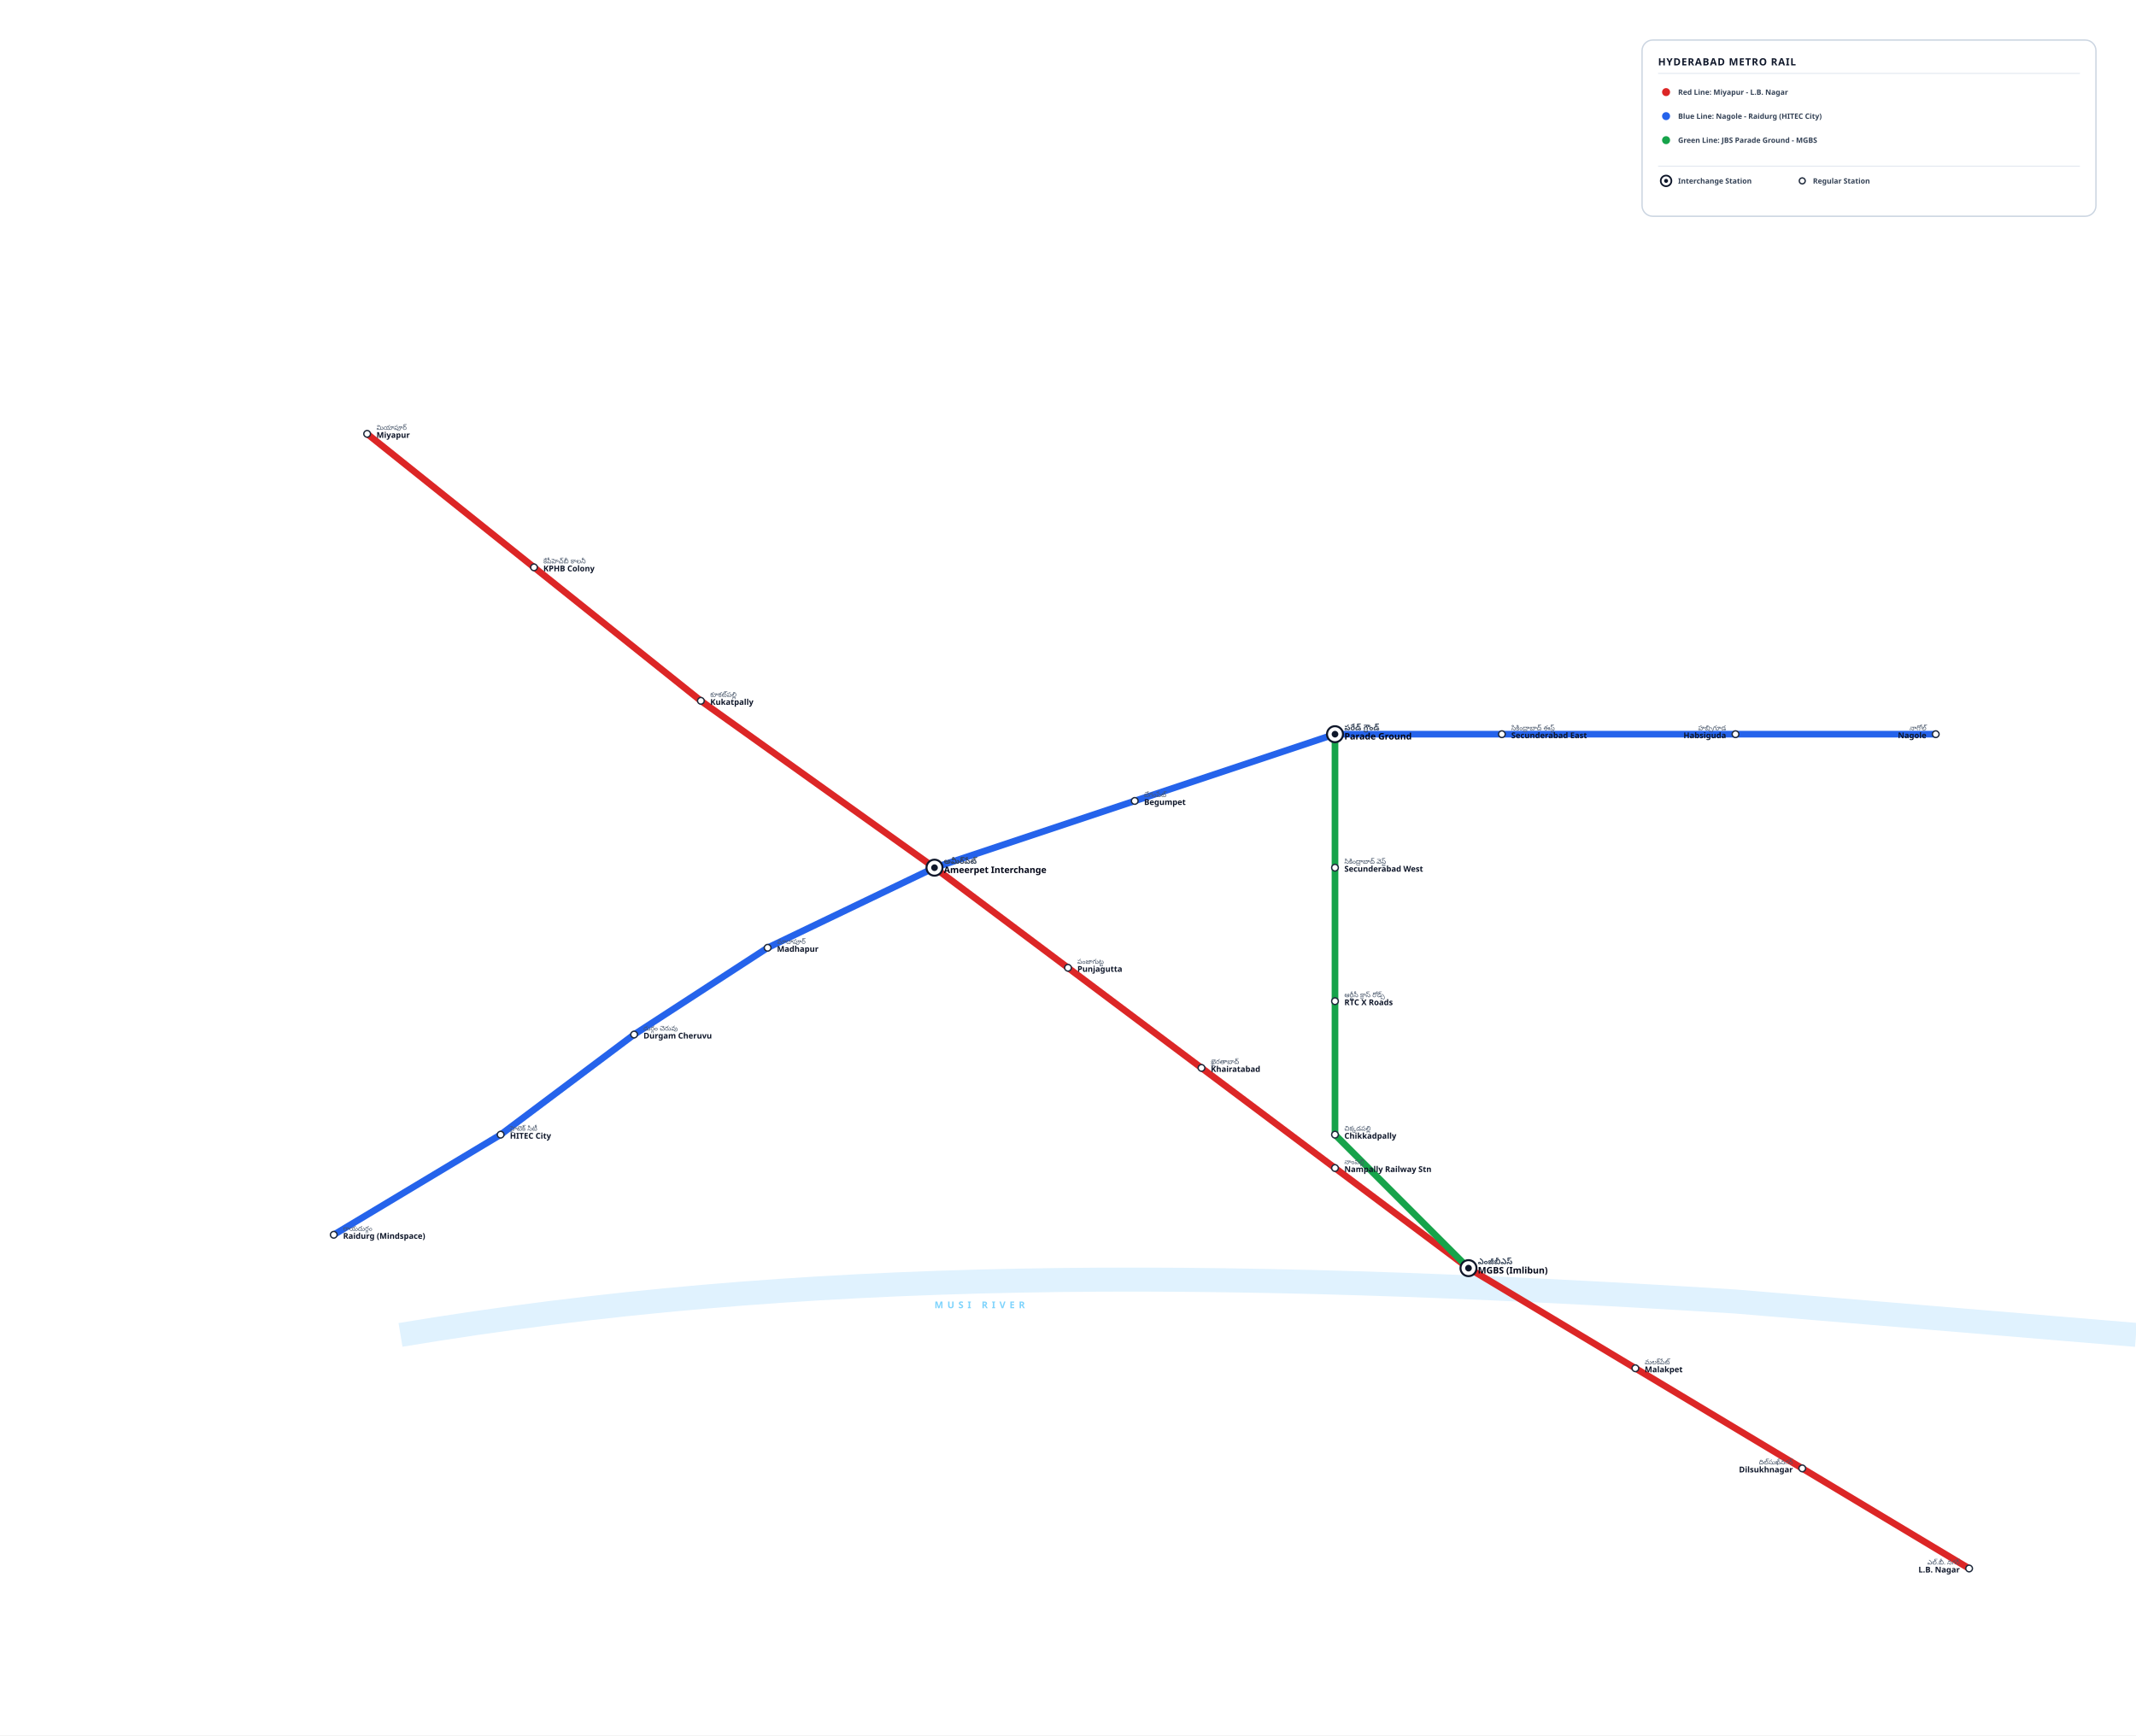
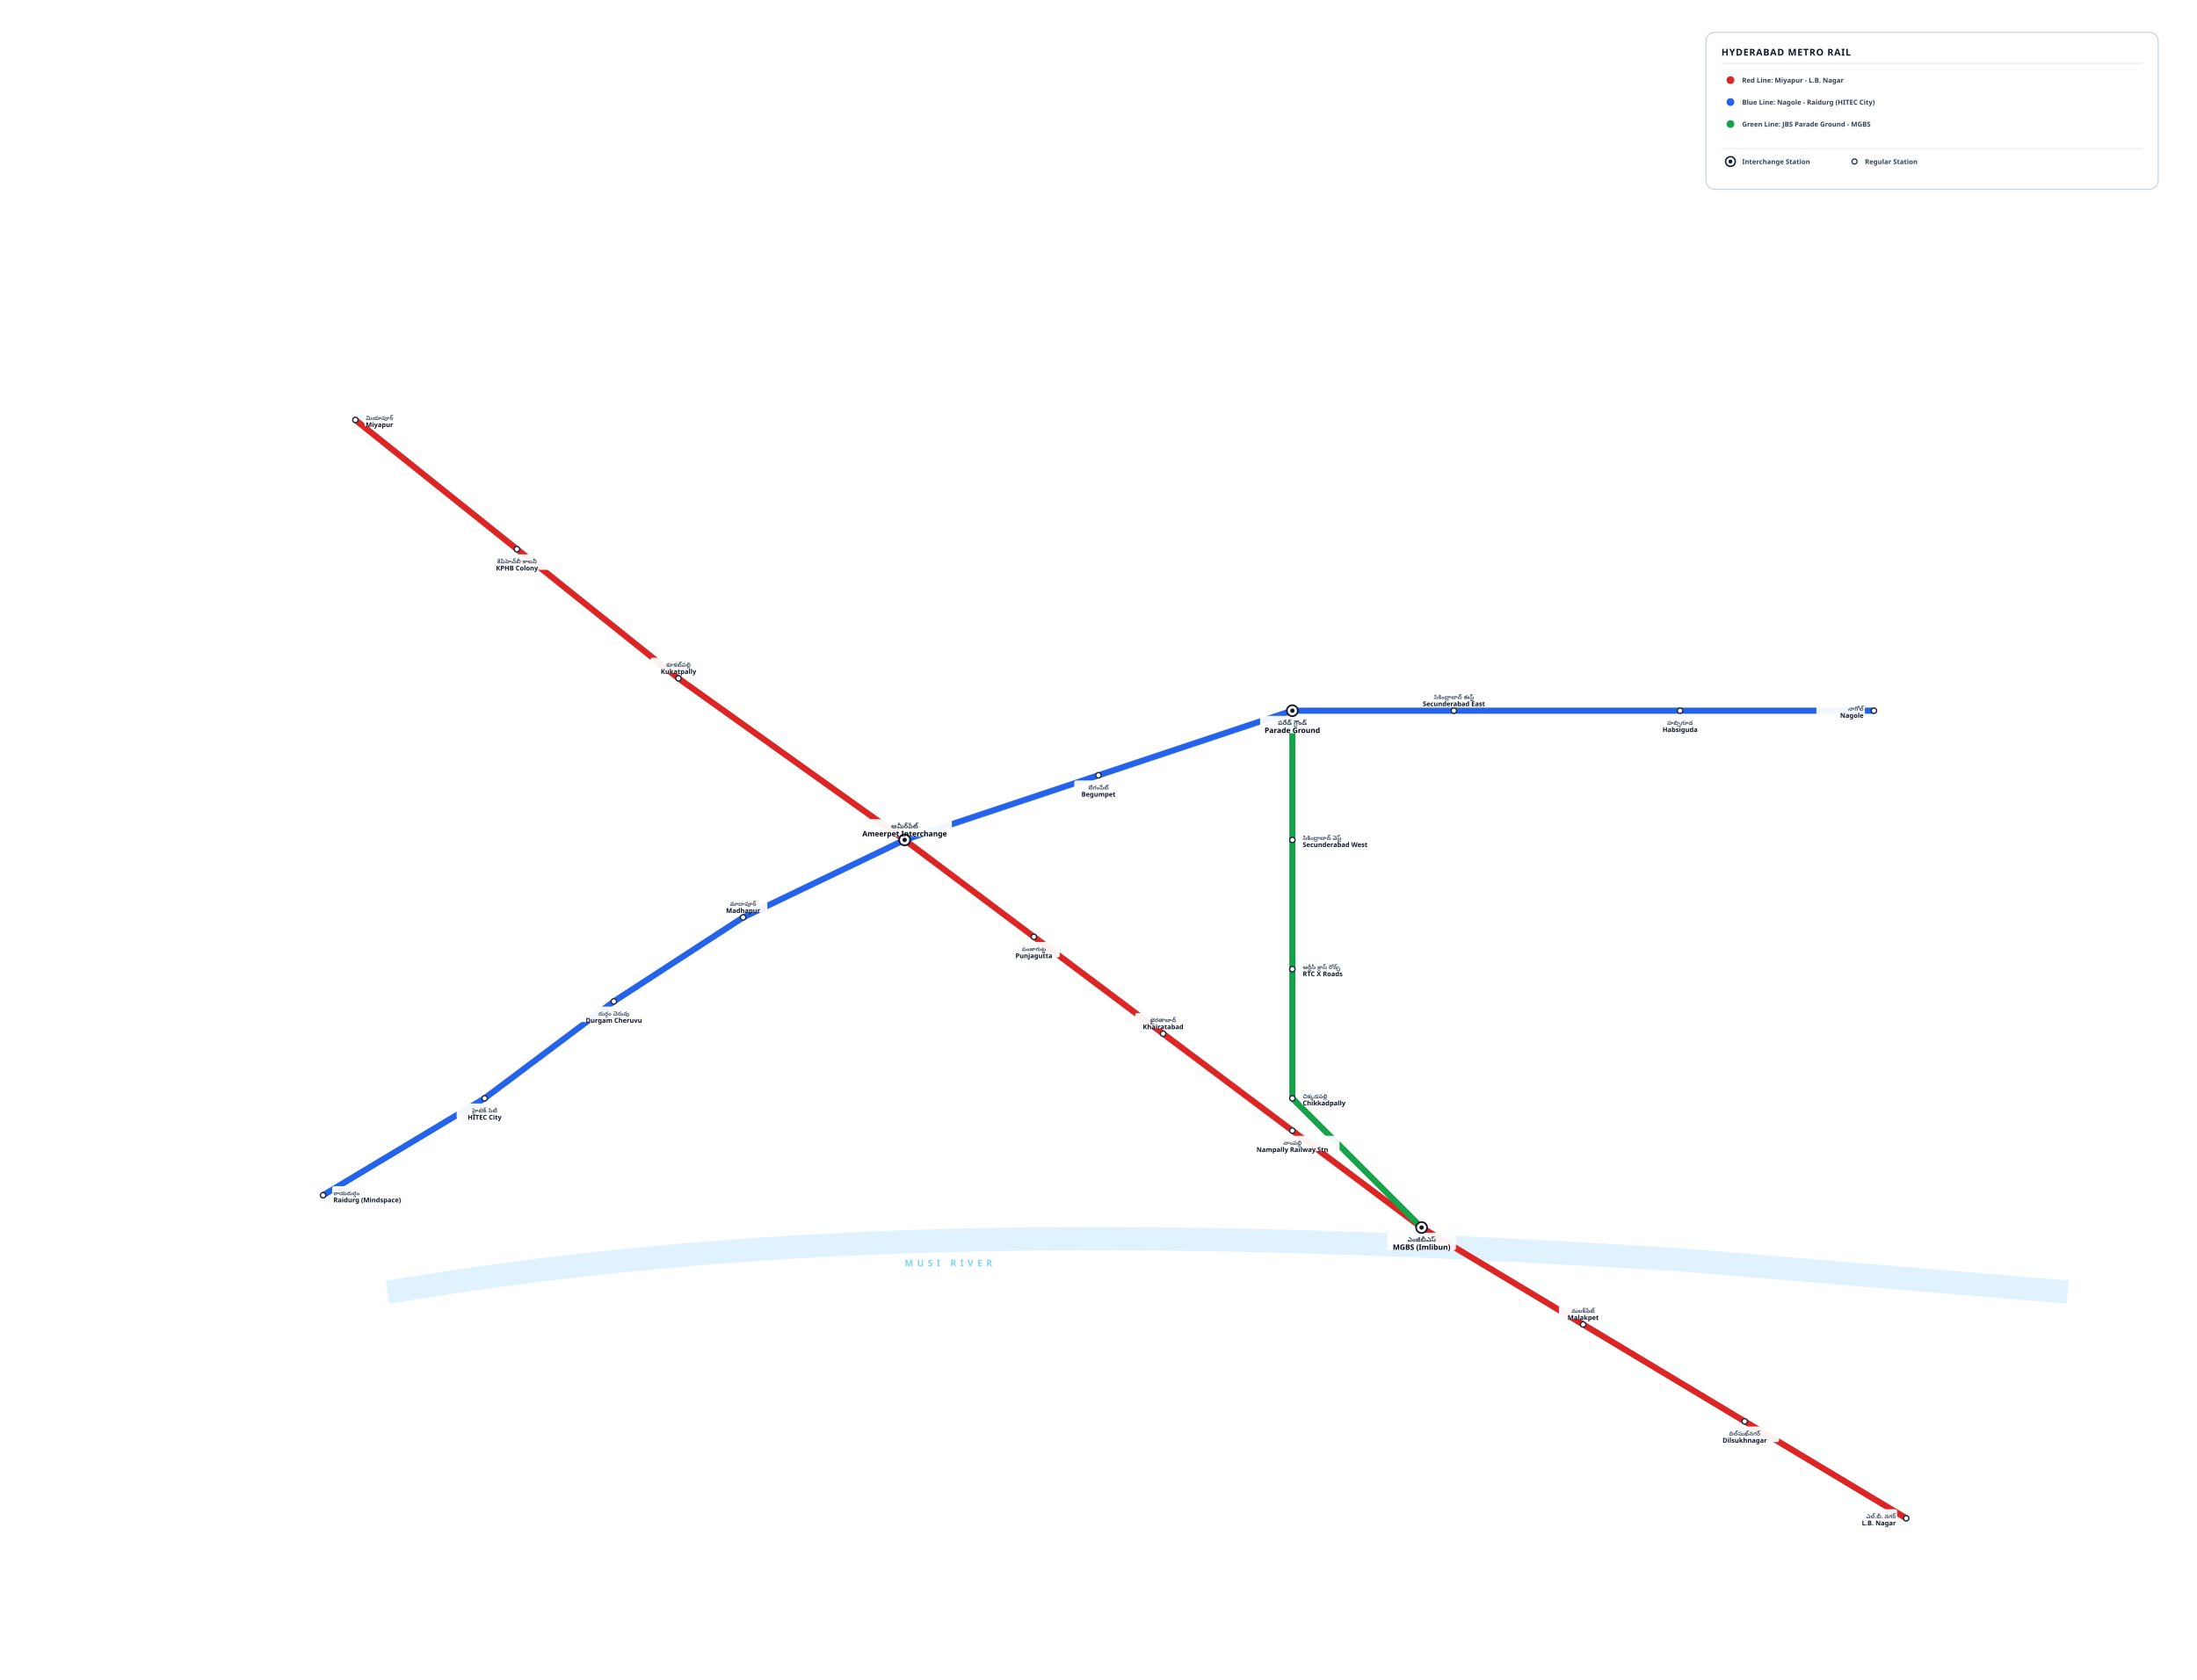
- <svg xmlns="http://www.w3.org/2000/svg" viewBox="0 0 3200 2600" width="100%" height="100%">
-   <rect width="3200" height="2600" fill="#FFFFFF" />
+ <svg xmlns="http://www.w3.org/2000/svg" viewBox="0 0 3400 2600" width="100%" height="100%">
+   <rect width="3400" height="2600" fill="#FFFFFF" />
  <path d="M 600 2000 C 1200 1900, 1800 1900, 2600 1950 L 3200 2000" fill="none" stroke="#E0F2FE" stroke-width="36" />
  <text x="1400" y="1960" font-family="sans-serif" font-size="14" font-weight="800" fill="#7DD3FC" letter-spacing="6">MUSI RIVER</text>
  <g stroke-linecap="round" stroke-linejoin="round">
-     <path d="M 550 650 L 800 850 L 1050 1050 L 1400 1300 L 1600 1450 L 1800 1600 L 2000 1750 L 2200 1900 L 2450 2050 L 2700 2200 L 2950 2350" fill="none" stroke="#DC2626" stroke-width="10" />
-     <path d="M 500 1850 L 750 1700 L 950 1550 L 1150 1420 L 1400 1300 L 1700 1200 L 2000 1100 L 2250 1100 L 2600 1100 L 2900 1100" fill="none" stroke="#2563EB" stroke-width="10" />
-     <path d="M 2000 1100 L 2000 1300 L 2000 1500 L 2000 1700 L 2200 1900" fill="none" stroke="#16A34A" stroke-width="10" />
+     <path d="M 550 650 L 800 850 L 1050 1050 L 1400 1300 L 1600 1450 L 1800 1600 L 2000 1750 L 2200 1900 L 2450 2050 L 2700 2200 L 2950 2350" fill="none" stroke="#DC2626" stroke-width="9.5" />
+     <path d="M 500 1850 L 750 1700 L 950 1550 L 1150 1420 L 1400 1300 L 1700 1200 L 2000 1100 L 2250 1100 L 2600 1100 L 2900 1100" fill="none" stroke="#2563EB" stroke-width="9.5" />
+     <path d="M 2000 1100 L 2000 1300 L 2000 1500 L 2000 1700 L 2200 1900" fill="none" stroke="#16A34A" stroke-width="9.5" />
  </g>
  <g id="stations-layer">
-     <circle cx="550" cy="650" r="5" fill="#FFFFFF" stroke="#1E293B" stroke-width="2" />
-     <text x="564" y="644" text-anchor="start" font-family="sans-serif" font-size="10" font-weight="500" fill="#475569">మియాపూర్</text>
-     <text x="564" y="656" text-anchor="start" font-family="sans-serif" font-size="12" font-weight="bold" fill="#0F172A">Miyapur</text>
-     <circle cx="800" cy="850" r="5" fill="#FFFFFF" stroke="#1E293B" stroke-width="2" />
-     <text x="814" y="844" text-anchor="start" font-family="sans-serif" font-size="10" font-weight="500" fill="#475569">కేపీహెచ్‌బీ కాలనీ</text>
-     <text x="814" y="856" text-anchor="start" font-family="sans-serif" font-size="12" font-weight="bold" fill="#0F172A">KPHB Colony</text>
-     <circle cx="1050" cy="1050" r="5" fill="#FFFFFF" stroke="#1E293B" stroke-width="2" />
-     <text x="1064" y="1044" text-anchor="start" font-family="sans-serif" font-size="10" font-weight="500" fill="#475569">కూకట్‌పల్లి</text>
-     <text x="1064" y="1056" text-anchor="start" font-family="sans-serif" font-size="12" font-weight="bold" fill="#0F172A">Kukatpally</text>
-     <circle cx="1400" cy="1300" r="12" fill="#FFFFFF" stroke="#0F172A" stroke-width="3" />
-     <circle cx="1400" cy="1300" r="5" fill="#0F172A" />
-     <text x="1414" y="1294" text-anchor="start" font-family="sans-serif" font-size="11.5" font-weight="600" fill="#334155">అమీర్‌పేట్</text>
-     <text x="1414" y="1308" text-anchor="start" font-family="sans-serif" font-size="13.5" font-weight="bold" fill="#020617">Ameerpet Interchange</text>
-     <circle cx="1600" cy="1450" r="5" fill="#FFFFFF" stroke="#1E293B" stroke-width="2" />
-     <text x="1614" y="1444" text-anchor="start" font-family="sans-serif" font-size="10" font-weight="500" fill="#475569">పంజాగుట్ట</text>
-     <text x="1614" y="1456" text-anchor="start" font-family="sans-serif" font-size="12" font-weight="bold" fill="#0F172A">Punjagutta</text>
-     <circle cx="1800" cy="1600" r="5" fill="#FFFFFF" stroke="#1E293B" stroke-width="2" />
-     <text x="1814" y="1594" text-anchor="start" font-family="sans-serif" font-size="10" font-weight="500" fill="#475569">ఖైరతాబాద్</text>
-     <text x="1814" y="1606" text-anchor="start" font-family="sans-serif" font-size="12" font-weight="bold" fill="#0F172A">Khairatabad</text>
-     <circle cx="2000" cy="1750" r="5" fill="#FFFFFF" stroke="#1E293B" stroke-width="2" />
-     <text x="2014" y="1744" text-anchor="start" font-family="sans-serif" font-size="10" font-weight="500" fill="#475569">నాంపల్లి</text>
-     <text x="2014" y="1756" text-anchor="start" font-family="sans-serif" font-size="12" font-weight="bold" fill="#0F172A">Nampally Railway Stn</text>
-     <circle cx="2200" cy="1900" r="12" fill="#FFFFFF" stroke="#0F172A" stroke-width="3" />
-     <circle cx="2200" cy="1900" r="5" fill="#0F172A" />
-     <text x="2214" y="1894" text-anchor="start" font-family="sans-serif" font-size="11.5" font-weight="600" fill="#334155">ఎంజీబీఎస్</text>
-     <text x="2214" y="1908" text-anchor="start" font-family="sans-serif" font-size="13.5" font-weight="bold" fill="#020617">MGBS (Imlibun)</text>
-     <circle cx="2450" cy="2050" r="5" fill="#FFFFFF" stroke="#1E293B" stroke-width="2" />
-     <text x="2464" y="2044" text-anchor="start" font-family="sans-serif" font-size="10" font-weight="500" fill="#475569">మలక్‌పేట్</text>
-     <text x="2464" y="2056" text-anchor="start" font-family="sans-serif" font-size="12" font-weight="bold" fill="#0F172A">Malakpet</text>
-     <circle cx="2700" cy="2200" r="5" fill="#FFFFFF" stroke="#1E293B" stroke-width="2" />
-     <text x="2686" y="2194" text-anchor="end" font-family="sans-serif" font-size="10" font-weight="500" fill="#475569">దిల్‌సుఖ్‌నగర్</text>
-     <text x="2686" y="2206" text-anchor="end" font-family="sans-serif" font-size="12" font-weight="bold" fill="#0F172A">Dilsukhnagar</text>
-     <circle cx="2950" cy="2350" r="5" fill="#FFFFFF" stroke="#1E293B" stroke-width="2" />
-     <text x="2936" y="2344" text-anchor="end" font-family="sans-serif" font-size="10" font-weight="500" fill="#475569">ఎల్.బీ. నగర్</text>
-     <text x="2936" y="2356" text-anchor="end" font-family="sans-serif" font-size="12" font-weight="bold" fill="#0F172A">L.B. Nagar</text>
-     <circle cx="500" cy="1850" r="5" fill="#FFFFFF" stroke="#1E293B" stroke-width="2" />
-     <text x="514" y="1844" text-anchor="start" font-family="sans-serif" font-size="10" font-weight="500" fill="#475569">రాయదుర్గం</text>
-     <text x="514" y="1856" text-anchor="start" font-family="sans-serif" font-size="12" font-weight="bold" fill="#0F172A">Raidurg (Mindspace)</text>
-     <circle cx="750" cy="1700" r="5" fill="#FFFFFF" stroke="#1E293B" stroke-width="2" />
-     <text x="764" y="1694" text-anchor="start" font-family="sans-serif" font-size="10" font-weight="500" fill="#475569">హైటెక్ సిటీ</text>
-     <text x="764" y="1706" text-anchor="start" font-family="sans-serif" font-size="12" font-weight="bold" fill="#0F172A">HITEC City</text>
-     <circle cx="950" cy="1550" r="5" fill="#FFFFFF" stroke="#1E293B" stroke-width="2" />
-     <text x="964" y="1544" text-anchor="start" font-family="sans-serif" font-size="10" font-weight="500" fill="#475569">దుర్గం చెరువు</text>
-     <text x="964" y="1556" text-anchor="start" font-family="sans-serif" font-size="12" font-weight="bold" fill="#0F172A">Durgam Cheruvu</text>
-     <circle cx="1150" cy="1420" r="5" fill="#FFFFFF" stroke="#1E293B" stroke-width="2" />
-     <text x="1164" y="1414" text-anchor="start" font-family="sans-serif" font-size="10" font-weight="500" fill="#475569">మాదాపూర్</text>
-     <text x="1164" y="1426" text-anchor="start" font-family="sans-serif" font-size="12" font-weight="bold" fill="#0F172A">Madhapur</text>
-     <circle cx="1700" cy="1200" r="5" fill="#FFFFFF" stroke="#1E293B" stroke-width="2" />
-     <text x="1714" y="1194" text-anchor="start" font-family="sans-serif" font-size="10" font-weight="500" fill="#475569">బేగంపేట్</text>
-     <text x="1714" y="1206" text-anchor="start" font-family="sans-serif" font-size="12" font-weight="bold" fill="#0F172A">Begumpet</text>
-     <circle cx="2000" cy="1100" r="12" fill="#FFFFFF" stroke="#0F172A" stroke-width="3" />
-     <circle cx="2000" cy="1100" r="5" fill="#0F172A" />
-     <text x="2014" y="1094" text-anchor="start" font-family="sans-serif" font-size="11.5" font-weight="600" fill="#334155">పరేడ్ గ్రౌండ్</text>
-     <text x="2014" y="1108" text-anchor="start" font-family="sans-serif" font-size="13.5" font-weight="bold" fill="#020617">Parade Ground</text>
-     <circle cx="2250" cy="1100" r="5" fill="#FFFFFF" stroke="#1E293B" stroke-width="2" />
-     <text x="2264" y="1094" text-anchor="start" font-family="sans-serif" font-size="10" font-weight="500" fill="#475569">సికింద్రాబాద్ ఈస్ట్</text>
-     <text x="2264" y="1106" text-anchor="start" font-family="sans-serif" font-size="12" font-weight="bold" fill="#0F172A">Secunderabad East</text>
-     <circle cx="2600" cy="1100" r="5" fill="#FFFFFF" stroke="#1E293B" stroke-width="2" />
-     <text x="2586" y="1094" text-anchor="end" font-family="sans-serif" font-size="10" font-weight="500" fill="#475569">హబ్సిగూడ</text>
-     <text x="2586" y="1106" text-anchor="end" font-family="sans-serif" font-size="12" font-weight="bold" fill="#0F172A">Habsiguda</text>
-     <circle cx="2900" cy="1100" r="5" fill="#FFFFFF" stroke="#1E293B" stroke-width="2" />
-     <text x="2886" y="1094" text-anchor="end" font-family="sans-serif" font-size="10" font-weight="500" fill="#475569">నాగోల్</text>
-     <text x="2886" y="1106" text-anchor="end" font-family="sans-serif" font-size="12" font-weight="bold" fill="#0F172A">Nagole</text>
-     <circle cx="2000" cy="1300" r="5" fill="#FFFFFF" stroke="#1E293B" stroke-width="2" />
-     <text x="2014" y="1294" text-anchor="start" font-family="sans-serif" font-size="10" font-weight="500" fill="#475569">సికింద్రాబాద్ వెస్ట్</text>
-     <text x="2014" y="1306" text-anchor="start" font-family="sans-serif" font-size="12" font-weight="bold" fill="#0F172A">Secunderabad West</text>
-     <circle cx="2000" cy="1500" r="5" fill="#FFFFFF" stroke="#1E293B" stroke-width="2" />
-     <text x="2014" y="1494" text-anchor="start" font-family="sans-serif" font-size="10" font-weight="500" fill="#475569">ఆర్టీసీ క్రాస్ రోడ్స్</text>
-     <text x="2014" y="1506" text-anchor="start" font-family="sans-serif" font-size="12" font-weight="bold" fill="#0F172A">RTC X Roads</text>
-     <circle cx="2000" cy="1700" r="5" fill="#FFFFFF" stroke="#1E293B" stroke-width="2" />
-     <text x="2014" y="1694" text-anchor="start" font-family="sans-serif" font-size="10" font-weight="500" fill="#475569">చిక్కడపల్లి</text>
-     <text x="2014" y="1706" text-anchor="start" font-family="sans-serif" font-size="12" font-weight="bold" fill="#0F172A">Chikkadpally</text>
+     <rect x="564.0" y="636.0" width="75.0" height="24.0" rx="3" ry="3" fill="#FFFFFF" fill-opacity="0.94" />
+     <circle cx="550" cy="650" r="4.2" fill="#FFFFFF" stroke="#1E293B" stroke-width="2" />
+     <g>
+       <text x="566.0" y="650.0" text-anchor="start" font-family="sans-serif" font-size="8.8" font-weight="600" fill="#475569">మియాపూర్</text>
+       <text x="566.0" y="661.0" text-anchor="start" font-family="sans-serif" font-size="10.2" font-weight="bold" fill="#0F172A">Miyapur</text>
+     </g>
+     <rect x="736.9" y="858.0" width="126.2" height="24.0" rx="3" ry="3" fill="#FFFFFF" fill-opacity="0.94" />
+     <circle cx="800" cy="850" r="4.2" fill="#FFFFFF" stroke="#1E293B" stroke-width="2" />
+     <g>
+       <text x="800.0" y="872.0" text-anchor="middle" font-family="sans-serif" font-size="8.8" font-weight="600" fill="#475569">కేపీహెచ్‌బీ కాలనీ</text>
+       <text x="800.0" y="883.0" text-anchor="middle" font-family="sans-serif" font-size="10.2" font-weight="bold" fill="#0F172A">KPHB Colony</text>
+     </g>
+     <rect x="1006.7" y="1018.0" width="86.6" height="24.0" rx="3" ry="3" fill="#FFFFFF" fill-opacity="0.94" />
+     <circle cx="1050" cy="1050" r="4.2" fill="#FFFFFF" stroke="#1E293B" stroke-width="2" />
+     <g>
+       <text x="1050.0" y="1032.0" text-anchor="middle" font-family="sans-serif" font-size="8.8" font-weight="600" fill="#475569">కూకట్‌పల్లి</text>
+       <text x="1050.0" y="1043.0" text-anchor="middle" font-family="sans-serif" font-size="10.2" font-weight="bold" fill="#0F172A">Kukatpally</text>
+     </g>
+     <rect x="1950.1" y="1108.0" width="99.8" height="27.0" rx="3" ry="3" fill="#FFFFFF" fill-opacity="0.94" />
+     <circle cx="2000" cy="1100" r="8.5" fill="#FFFFFF" stroke="#0F172A" stroke-width="2.6" />
+     <circle cx="2000" cy="1100" r="3.4" fill="#0F172A" />
+     <g>
+       <text x="2000.0" y="1122.0" text-anchor="middle" font-family="sans-serif" font-size="9.8" font-weight="bold" fill="#334155">పరేడ్ గ్రౌండ్</text>
+       <text x="2000.0" y="1134.5" text-anchor="middle" font-family="sans-serif" font-size="11.5" font-weight="900" fill="#020617">Parade Ground</text>
+     </g>
+     <rect x="2180.3" y="1068.0" width="139.4" height="24.0" rx="3" ry="3" fill="#FFFFFF" fill-opacity="0.94" />
+     <circle cx="2250" cy="1100" r="4.2" fill="#FFFFFF" stroke="#1E293B" stroke-width="2" />
+     <g>
+       <text x="2250.0" y="1082.0" text-anchor="middle" font-family="sans-serif" font-size="8.8" font-weight="600" fill="#475569">సికింద్రాబాద్ ఈస్ట్</text>
+       <text x="2250.0" y="1093.0" text-anchor="middle" font-family="sans-serif" font-size="10.2" font-weight="bold" fill="#0F172A">Secunderabad East</text>
+     </g>
+     <rect x="2562.5" y="1108.0" width="75.0" height="24.0" rx="3" ry="3" fill="#FFFFFF" fill-opacity="0.94" />
+     <circle cx="2600" cy="1100" r="4.2" fill="#FFFFFF" stroke="#1E293B" stroke-width="2" />
+     <g>
+       <text x="2600.0" y="1122.0" text-anchor="middle" font-family="sans-serif" font-size="8.8" font-weight="600" fill="#475569">హబ్సిగూడ</text>
+       <text x="2600.0" y="1133.0" text-anchor="middle" font-family="sans-serif" font-size="10.2" font-weight="bold" fill="#0F172A">Habsiguda</text>
+     </g>
+     <rect x="2811.0" y="1086.0" width="75.0" height="24.0" rx="3" ry="3" fill="#FFFFFF" fill-opacity="0.94" />
+     <circle cx="2900" cy="1100" r="4.2" fill="#FFFFFF" stroke="#1E293B" stroke-width="2" />
+     <g>
+       <text x="2884.0" y="1100.0" text-anchor="end" font-family="sans-serif" font-size="8.8" font-weight="600" fill="#475569">నాగోల్</text>
+       <text x="2884.0" y="1111.0" text-anchor="end" font-family="sans-serif" font-size="10.2" font-weight="bold" fill="#0F172A">Nagole</text>
+     </g>
+     <rect x="1662.5" y="1208.0" width="75.0" height="24.0" rx="3" ry="3" fill="#FFFFFF" fill-opacity="0.94" />
+     <circle cx="1700" cy="1200" r="4.2" fill="#FFFFFF" stroke="#1E293B" stroke-width="2" />
+     <g>
+       <text x="1700.0" y="1222.0" text-anchor="middle" font-family="sans-serif" font-size="8.8" font-weight="600" fill="#475569">బేగంపేట్</text>
+       <text x="1700.0" y="1233.0" text-anchor="middle" font-family="sans-serif" font-size="10.2" font-weight="bold" fill="#0F172A">Begumpet</text>
+     </g>
+     <rect x="1327.0" y="1268.0" width="146.0" height="27.0" rx="3" ry="3" fill="#FFFFFF" fill-opacity="0.94" />
+     <circle cx="1400" cy="1300" r="8.5" fill="#FFFFFF" stroke="#0F172A" stroke-width="2.6" />
+     <circle cx="1400" cy="1300" r="3.4" fill="#0F172A" />
+     <g>
+       <text x="1400.0" y="1282.0" text-anchor="middle" font-family="sans-serif" font-size="9.8" font-weight="bold" fill="#334155">అమీర్‌పేట్</text>
+       <text x="1400.0" y="1294.5" text-anchor="middle" font-family="sans-serif" font-size="11.5" font-weight="900" fill="#020617">Ameerpet Interchange</text>
+     </g>
+     <rect x="2014.0" y="1286.0" width="146.0" height="24.0" rx="3" ry="3" fill="#FFFFFF" fill-opacity="0.94" />
+     <circle cx="2000" cy="1300" r="4.2" fill="#FFFFFF" stroke="#1E293B" stroke-width="2" />
+     <g>
+       <text x="2016.0" y="1300.0" text-anchor="start" font-family="sans-serif" font-size="8.8" font-weight="600" fill="#475569">సికింద్రాబాద్ వెస్ట్</text>
+       <text x="2016.0" y="1311.0" text-anchor="start" font-family="sans-serif" font-size="10.2" font-weight="bold" fill="#0F172A">Secunderabad West</text>
+     </g>
+     <rect x="1112.5" y="1388.0" width="75.0" height="24.0" rx="3" ry="3" fill="#FFFFFF" fill-opacity="0.94" />
+     <circle cx="1150" cy="1420" r="4.2" fill="#FFFFFF" stroke="#1E293B" stroke-width="2" />
+     <g>
+       <text x="1150.0" y="1402.0" text-anchor="middle" font-family="sans-serif" font-size="8.8" font-weight="600" fill="#475569">మాదాపూర్</text>
+       <text x="1150.0" y="1413.0" text-anchor="middle" font-family="sans-serif" font-size="10.2" font-weight="bold" fill="#0F172A">Madhapur</text>
+     </g>
+     <rect x="1560.0" y="1458.0" width="80.0" height="24.0" rx="3" ry="3" fill="#FFFFFF" fill-opacity="0.94" />
+     <circle cx="1600" cy="1450" r="4.2" fill="#FFFFFF" stroke="#1E293B" stroke-width="2" />
+     <g>
+       <text x="1600.0" y="1472.0" text-anchor="middle" font-family="sans-serif" font-size="8.8" font-weight="600" fill="#475569">పంజాగుట్ట</text>
+       <text x="1600.0" y="1483.0" text-anchor="middle" font-family="sans-serif" font-size="10.2" font-weight="bold" fill="#0F172A">Punjagutta</text>
+     </g>
+     <rect x="2014.0" y="1486.0" width="152.6" height="24.0" rx="3" ry="3" fill="#FFFFFF" fill-opacity="0.94" />
+     <circle cx="2000" cy="1500" r="4.2" fill="#FFFFFF" stroke="#1E293B" stroke-width="2" />
+     <g>
+       <text x="2016.0" y="1500.0" text-anchor="start" font-family="sans-serif" font-size="8.8" font-weight="600" fill="#475569">ఆర్టీసీ క్రాస్ రోడ్స్</text>
+       <text x="2016.0" y="1511.0" text-anchor="start" font-family="sans-serif" font-size="10.2" font-weight="bold" fill="#0F172A">RTC X Roads</text>
+     </g>
+     <rect x="896.8" y="1558.0" width="106.4" height="24.0" rx="3" ry="3" fill="#FFFFFF" fill-opacity="0.94" />
+     <circle cx="950" cy="1550" r="4.2" fill="#FFFFFF" stroke="#1E293B" stroke-width="2" />
+     <g>
+       <text x="950.0" y="1572.0" text-anchor="middle" font-family="sans-serif" font-size="8.8" font-weight="600" fill="#475569">దుర్గం చెరువు</text>
+       <text x="950.0" y="1583.0" text-anchor="middle" font-family="sans-serif" font-size="10.2" font-weight="bold" fill="#0F172A">Durgam Cheruvu</text>
+     </g>
+     <rect x="1756.7" y="1568.0" width="86.6" height="24.0" rx="3" ry="3" fill="#FFFFFF" fill-opacity="0.94" />
+     <circle cx="1800" cy="1600" r="4.2" fill="#FFFFFF" stroke="#1E293B" stroke-width="2" />
+     <g>
+       <text x="1800.0" y="1582.0" text-anchor="middle" font-family="sans-serif" font-size="8.8" font-weight="600" fill="#475569">ఖైరతాబాద్</text>
+       <text x="1800.0" y="1593.0" text-anchor="middle" font-family="sans-serif" font-size="10.2" font-weight="bold" fill="#0F172A">Khairatabad</text>
+     </g>
+     <rect x="706.7" y="1708.0" width="86.6" height="24.0" rx="3" ry="3" fill="#FFFFFF" fill-opacity="0.94" />
+     <circle cx="750" cy="1700" r="4.2" fill="#FFFFFF" stroke="#1E293B" stroke-width="2" />
+     <g>
+       <text x="750.0" y="1722.0" text-anchor="middle" font-family="sans-serif" font-size="8.8" font-weight="600" fill="#475569">హైటెక్ సిటీ</text>
+       <text x="750.0" y="1733.0" text-anchor="middle" font-family="sans-serif" font-size="10.2" font-weight="bold" fill="#0F172A">HITEC City</text>
+     </g>
+     <rect x="2014.0" y="1686.0" width="93.2" height="24.0" rx="3" ry="3" fill="#FFFFFF" fill-opacity="0.94" />
+     <circle cx="2000" cy="1700" r="4.2" fill="#FFFFFF" stroke="#1E293B" stroke-width="2" />
+     <g>
+       <text x="2016.0" y="1700.0" text-anchor="start" font-family="sans-serif" font-size="8.8" font-weight="600" fill="#475569">చిక్కడపల్లి</text>
+       <text x="2016.0" y="1711.0" text-anchor="start" font-family="sans-serif" font-size="10.2" font-weight="bold" fill="#0F172A">Chikkadpally</text>
+     </g>
+     <rect x="1927.0" y="1758.0" width="146.0" height="24.0" rx="3" ry="3" fill="#FFFFFF" fill-opacity="0.94" />
+     <circle cx="2000" cy="1750" r="4.2" fill="#FFFFFF" stroke="#1E293B" stroke-width="2" />
+     <g>
+       <text x="2000.0" y="1772.0" text-anchor="middle" font-family="sans-serif" font-size="8.8" font-weight="600" fill="#475569">నాంపల్లి</text>
+       <text x="2000.0" y="1783.0" text-anchor="middle" font-family="sans-serif" font-size="10.2" font-weight="bold" fill="#0F172A">Nampally Railway Stn</text>
+     </g>
+     <rect x="514.0" y="1836.0" width="139.4" height="24.0" rx="3" ry="3" fill="#FFFFFF" fill-opacity="0.94" />
+     <circle cx="500" cy="1850" r="4.2" fill="#FFFFFF" stroke="#1E293B" stroke-width="2" />
+     <g>
+       <text x="516.0" y="1850.0" text-anchor="start" font-family="sans-serif" font-size="8.8" font-weight="600" fill="#475569">రాయదుర్గం</text>
+       <text x="516.0" y="1861.0" text-anchor="start" font-family="sans-serif" font-size="10.2" font-weight="bold" fill="#0F172A">Raidurg (Mindspace)</text>
+     </g>
+     <rect x="2146.8" y="1908.0" width="106.4" height="27.0" rx="3" ry="3" fill="#FFFFFF" fill-opacity="0.94" />
+     <circle cx="2200" cy="1900" r="8.5" fill="#FFFFFF" stroke="#0F172A" stroke-width="2.6" />
+     <circle cx="2200" cy="1900" r="3.4" fill="#0F172A" />
+     <g>
+       <text x="2200.0" y="1922.0" text-anchor="middle" font-family="sans-serif" font-size="9.8" font-weight="bold" fill="#334155">ఎంజీబీఎస్</text>
+       <text x="2200.0" y="1934.5" text-anchor="middle" font-family="sans-serif" font-size="11.5" font-weight="900" fill="#020617">MGBS (Imlibun)</text>
+     </g>
+     <rect x="2412.5" y="2018.0" width="75.0" height="24.0" rx="3" ry="3" fill="#FFFFFF" fill-opacity="0.94" />
+     <circle cx="2450" cy="2050" r="4.2" fill="#FFFFFF" stroke="#1E293B" stroke-width="2" />
+     <g>
+       <text x="2450.0" y="2032.0" text-anchor="middle" font-family="sans-serif" font-size="8.8" font-weight="600" fill="#475569">మలక్‌పేట్</text>
+       <text x="2450.0" y="2043.0" text-anchor="middle" font-family="sans-serif" font-size="10.2" font-weight="bold" fill="#0F172A">Malakpet</text>
+     </g>
+     <rect x="2646.8" y="2208.0" width="106.4" height="24.0" rx="3" ry="3" fill="#FFFFFF" fill-opacity="0.94" />
+     <circle cx="2700" cy="2200" r="4.2" fill="#FFFFFF" stroke="#1E293B" stroke-width="2" />
+     <g>
+       <text x="2700.0" y="2222.0" text-anchor="middle" font-family="sans-serif" font-size="8.8" font-weight="600" fill="#475569">దిల్‌సుఖ్‌నగర్</text>
+       <text x="2700.0" y="2233.0" text-anchor="middle" font-family="sans-serif" font-size="10.2" font-weight="bold" fill="#0F172A">Dilsukhnagar</text>
+     </g>
+     <rect x="2842.8" y="2336.0" width="93.2" height="24.0" rx="3" ry="3" fill="#FFFFFF" fill-opacity="0.94" />
+     <circle cx="2950" cy="2350" r="4.2" fill="#FFFFFF" stroke="#1E293B" stroke-width="2" />
+     <g>
+       <text x="2934.0" y="2350.0" text-anchor="end" font-family="sans-serif" font-size="8.8" font-weight="600" fill="#475569">ఎల్.బీ. నగర్</text>
+       <text x="2934.0" y="2361.0" text-anchor="end" font-family="sans-serif" font-size="10.2" font-weight="bold" fill="#0F172A">L.B. Nagar</text>
+     </g>
  </g>
-   <g transform="translate(2460, 60)">
-     <rect width="680" height="264" rx="16" ry="16" fill="#FFFFFF" stroke="#CBD5E1" stroke-width="2" />
-     <text x="24" y="38" font-family="sans-serif" font-size="15" font-weight="bold" fill="#0F172A" letter-spacing="1">HYDERABAD METRO RAIL</text>
-     <line x1="24" y1="50" x2="656" y2="50" stroke="#E2E8F0" stroke-width="1.5" />
-     <circle cx="36" cy="78" r="6" fill="#DC2626" />
-     <text x="54" y="82" font-family="sans-serif" font-size="11" font-weight="600" fill="#334155">Red Line: Miyapur - L.B. Nagar</text>
-     <circle cx="36" cy="114" r="6" fill="#2563EB" />
-     <text x="54" y="118" font-family="sans-serif" font-size="11" font-weight="600" fill="#334155">Blue Line: Nagole - Raidurg (HITEC City)</text>
-     <circle cx="36" cy="150" r="6" fill="#16A34A" />
-     <text x="54" y="154" font-family="sans-serif" font-size="11" font-weight="600" fill="#334155">Green Line: JBS Parade Ground - MGBS</text>
-     <line x1="24" y1="189" x2="656" y2="189" stroke="#E2E8F0" stroke-width="1.5" />
-     <circle cx="36" cy="211" r="8" fill="#FFFFFF" stroke="#0F172A" stroke-width="2.5" />
-     <circle cx="36" cy="211" r="3" fill="#0F172A" />
-     <text x="54" y="215" font-family="sans-serif" font-size="11" font-weight="600" fill="#334155">Interchange Station</text>
-     <circle cx="240" cy="211" r="4.5" fill="#FFFFFF" stroke="#1E293B" stroke-width="2" />
-     <text x="256" y="215" font-family="sans-serif" font-size="11" font-weight="600" fill="#334155">Regular Station</text>
+   <g transform="translate(2640, 50)">
+     <rect width="700" height="243" rx="14" ry="14" fill="#FFFFFF" stroke="#CBD5E1" stroke-width="1.8" />
+     <text x="24" y="36" font-family="sans-serif" font-size="14.5" font-weight="bold" fill="#0F172A" letter-spacing="1">HYDERABAD METRO RAIL</text>
+     <line x1="24" y1="48" x2="676" y2="48" stroke="#E2E8F0" stroke-width="1.5" />
+     <circle cx="38" cy="74" r="6" fill="#DC2626" />
+     <text x="56" y="78" font-family="sans-serif" font-size="10.5" font-weight="600" fill="#334155">Red Line: Miyapur - L.B. Nagar</text>
+     <circle cx="38" cy="108" r="6" fill="#2563EB" />
+     <text x="56" y="112" font-family="sans-serif" font-size="10.5" font-weight="600" fill="#334155">Blue Line: Nagole - Raidurg (HITEC City)</text>
+     <circle cx="38" cy="142" r="6" fill="#16A34A" />
+     <text x="56" y="146" font-family="sans-serif" font-size="10.5" font-weight="600" fill="#334155">Green Line: JBS Parade Ground - MGBS</text>
+     <line x1="24" y1="180" x2="676" y2="180" stroke="#E2E8F0" stroke-width="1.5" />
+     <circle cx="38" cy="200" r="7.5" fill="#FFFFFF" stroke="#0F172A" stroke-width="2.2" />
+     <circle cx="38" cy="200" r="3" fill="#0F172A" />
+     <text x="56" y="204" font-family="sans-serif" font-size="10.5" font-weight="600" fill="#334155">Interchange Station</text>
+     <circle cx="230" cy="200" r="4" fill="#FFFFFF" stroke="#1E293B" stroke-width="1.8" />
+     <text x="246" y="204" font-family="sans-serif" font-size="10.5" font-weight="600" fill="#334155">Regular Station</text>
  </g>
</svg>
